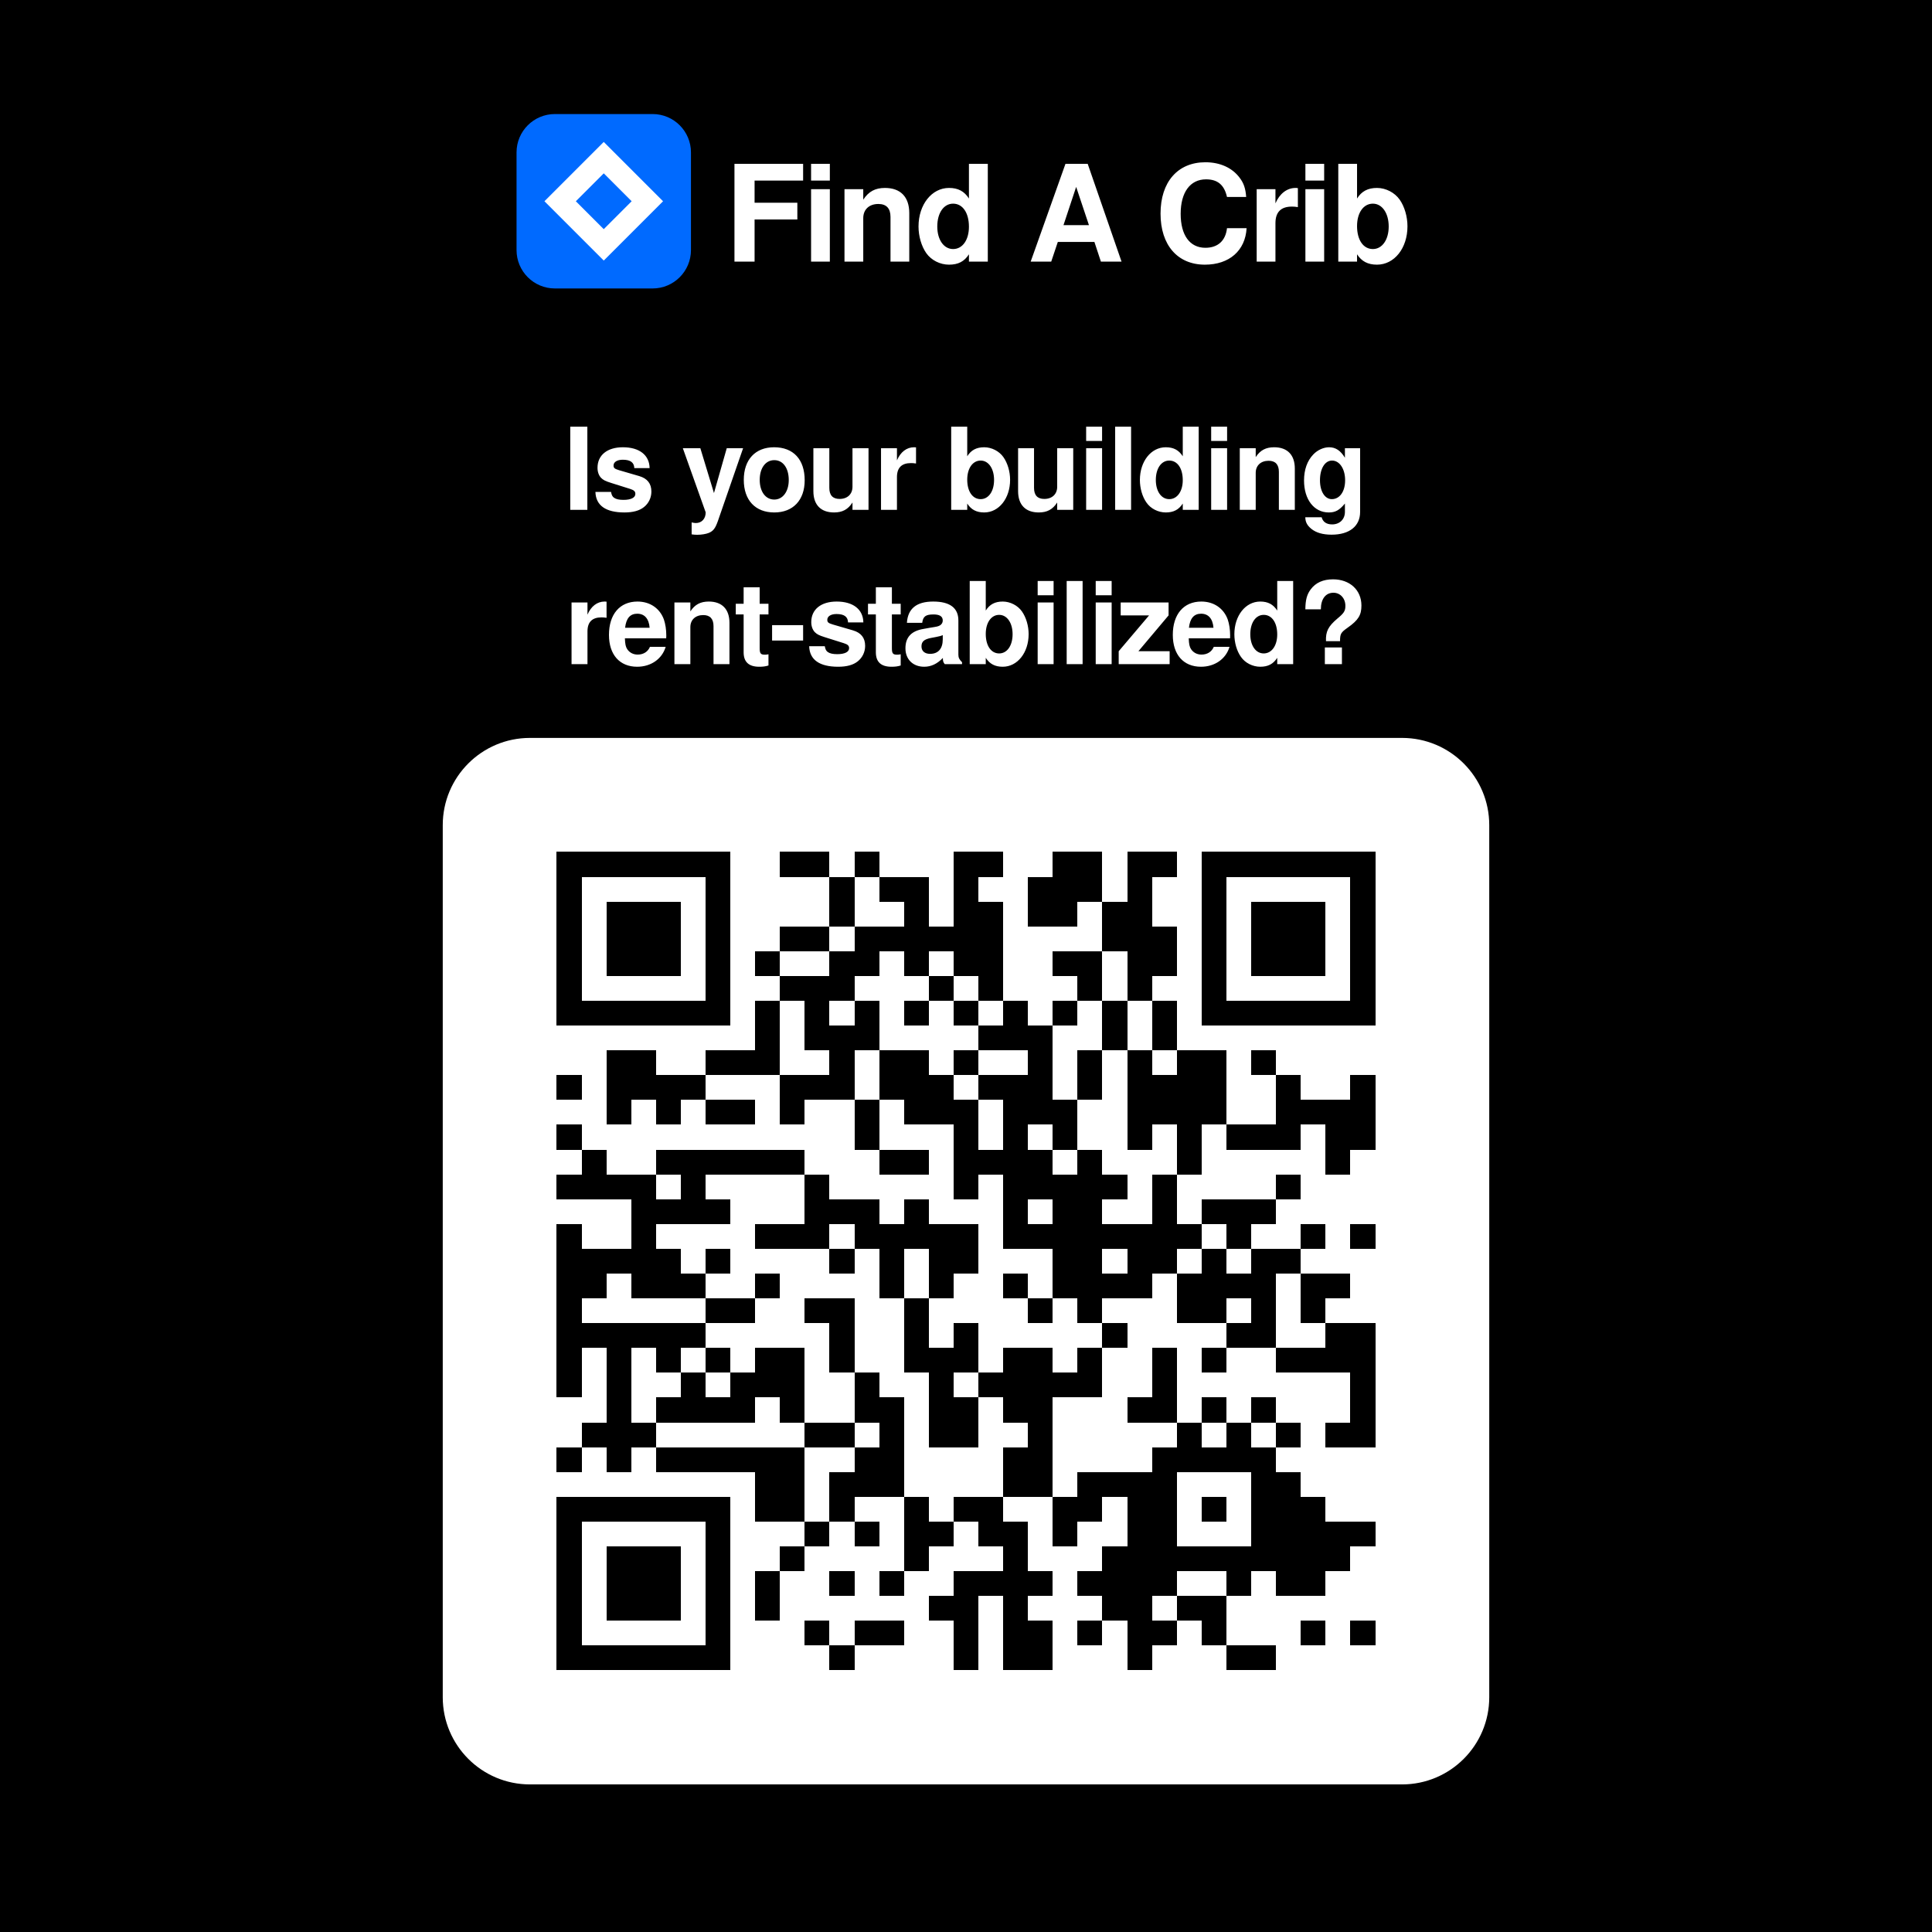
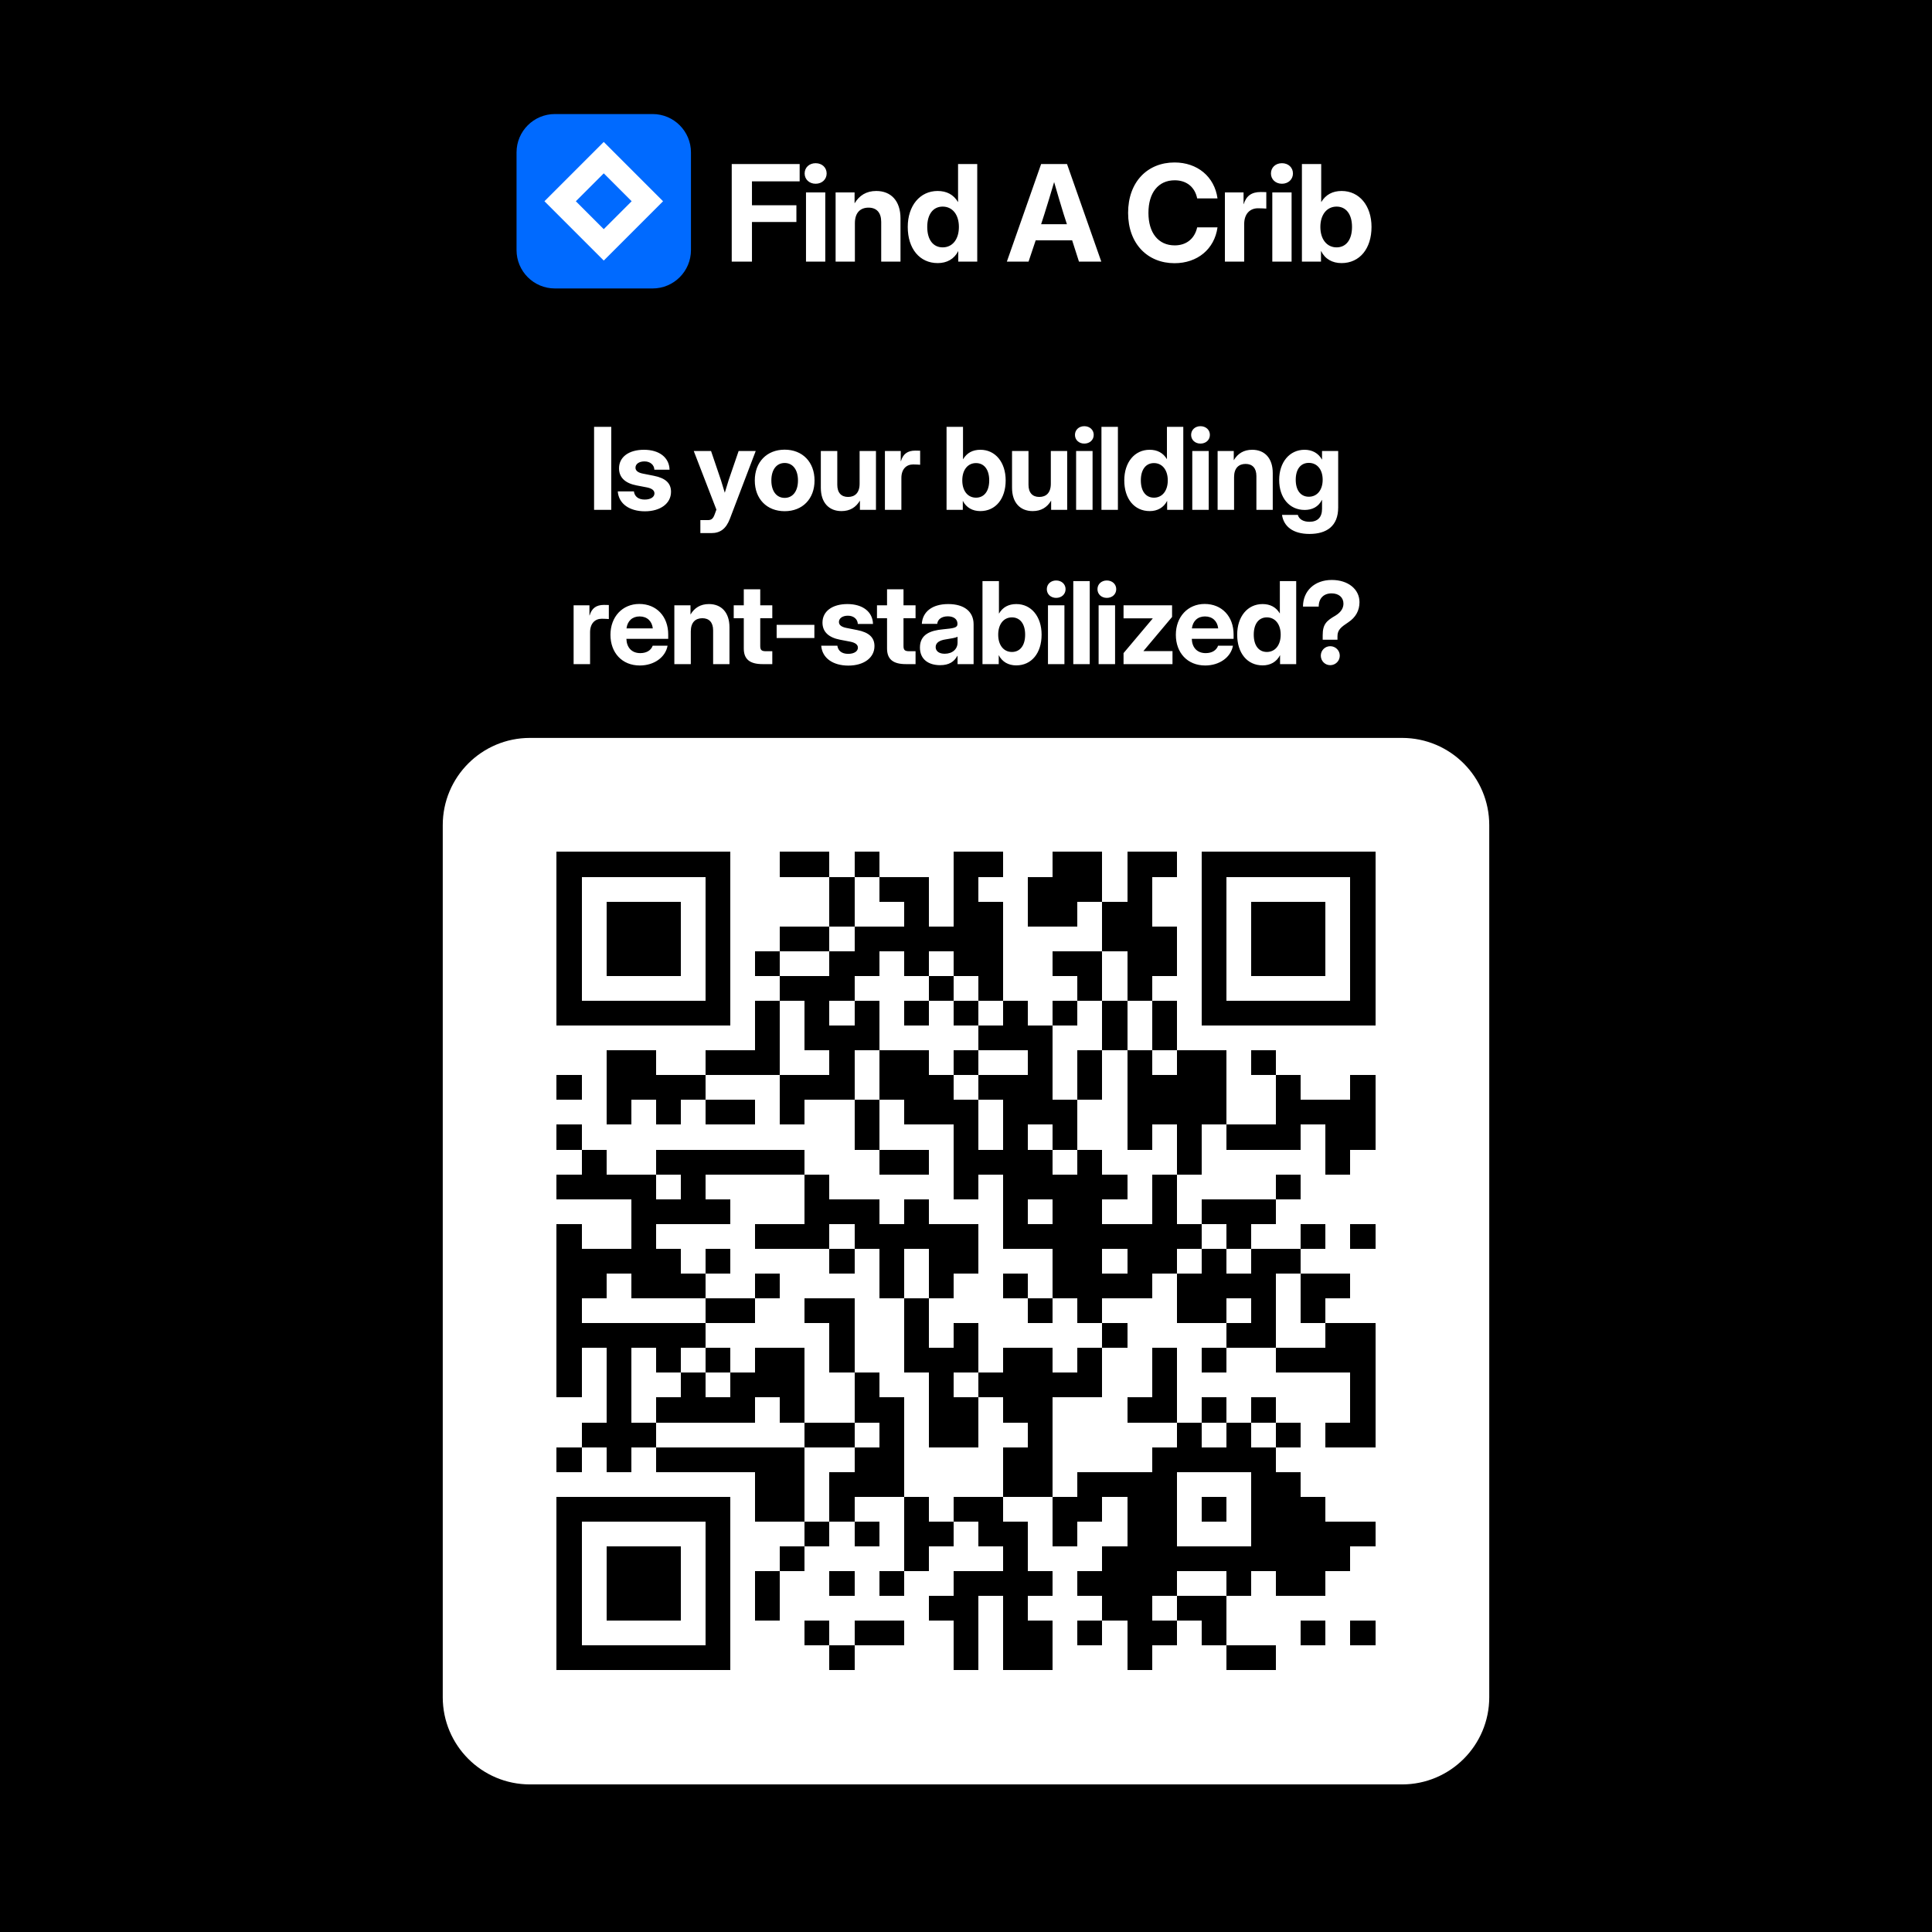
<svg xmlns="http://www.w3.org/2000/svg" width="4in" height="4in" viewBox="0 0 288.00 288.00">
  <rect x="0.00" y="0.00" width="288.00" height="288.00" rx="0.00" fill="#000000" />
  <rect x="77.00" y="17.00" width="26.00" height="26.00" rx="5.72" fill="#006AFF" />
  <path d="M90.00,21.16 L98.84,30.00 L90.00,38.84 L81.16,30.00 Z" fill="#FFFFFF" />
  <path d="M90.00,25.84 L94.16,30.00 L90.00,34.16 L85.84,30.00 Z" fill="#006AFF" />
-   <text x="108.00" y="39.00" font-family="Helvetica Neue, Helvetica, Arial, sans-serif" font-size="20.00" font-weight="700" fill="#FFFFFF" text-anchor="start" letter-spacing="-0.50">Find A Crib</text>
-   <text x="144.00" y="76.00" font-family="Helvetica Neue, Helvetica, Arial, sans-serif" font-size="17.00" font-weight="700" fill="#FFFFFF" text-anchor="middle" letter-spacing="-0.40">Is your building</text>
-   <text x="144.00" y="99.00" font-family="Helvetica Neue, Helvetica, Arial, sans-serif" font-size="17.00" font-weight="700" fill="#FFFFFF" text-anchor="middle" letter-spacing="-0.40">rent-stabilized?</text>
+   <text x="108.00" y="39.00" font-family="Inter Display, Inter, Helvetica Neue, Helvetica, Arial, sans-serif" font-size="20.00" font-weight="700" fill="#FFFFFF" text-anchor="start" letter-spacing="-0.50">Find A Crib</text>
+   <text x="144.00" y="76.00" font-family="Inter Display, Inter, Helvetica Neue, Helvetica, Arial, sans-serif" font-size="17.00" font-weight="700" fill="#FFFFFF" text-anchor="middle" letter-spacing="-0.40">Is your building</text>
+   <text x="144.00" y="99.00" font-family="Inter Display, Inter, Helvetica Neue, Helvetica, Arial, sans-serif" font-size="17.00" font-weight="700" fill="#FFFFFF" text-anchor="middle" letter-spacing="-0.40">rent-stabilized?</text>
  <rect x="66.00" y="110.00" width="156.00" height="156.00" rx="13.00" fill="#FFFFFF" />
  <path d="M83.000,127.000h3.697v3.697h-3.697zM86.697,127.000h3.697v3.697h-3.697zM90.394,127.000h3.697v3.697h-3.697zM94.091,127.000h3.697v3.697h-3.697zM97.788,127.000h3.697v3.697h-3.697zM101.485,127.000h3.697v3.697h-3.697zM105.182,127.000h3.697v3.697h-3.697zM116.273,127.000h3.697v3.697h-3.697zM119.970,127.000h3.697v3.697h-3.697zM127.364,127.000h3.697v3.697h-3.697zM142.152,127.000h3.697v3.697h-3.697zM145.848,127.000h3.697v3.697h-3.697zM156.939,127.000h3.697v3.697h-3.697zM160.636,127.000h3.697v3.697h-3.697zM168.030,127.000h3.697v3.697h-3.697zM171.727,127.000h3.697v3.697h-3.697zM179.121,127.000h3.697v3.697h-3.697zM182.818,127.000h3.697v3.697h-3.697zM186.515,127.000h3.697v3.697h-3.697zM190.212,127.000h3.697v3.697h-3.697zM193.909,127.000h3.697v3.697h-3.697zM197.606,127.000h3.697v3.697h-3.697zM201.303,127.000h3.697v3.697h-3.697zM83.000,130.697h3.697v3.697h-3.697zM105.182,130.697h3.697v3.697h-3.697zM123.667,130.697h3.697v3.697h-3.697zM131.061,130.697h3.697v3.697h-3.697zM134.758,130.697h3.697v3.697h-3.697zM142.152,130.697h3.697v3.697h-3.697zM153.242,130.697h3.697v3.697h-3.697zM156.939,130.697h3.697v3.697h-3.697zM160.636,130.697h3.697v3.697h-3.697zM168.030,130.697h3.697v3.697h-3.697zM179.121,130.697h3.697v3.697h-3.697zM201.303,130.697h3.697v3.697h-3.697zM83.000,134.394h3.697v3.697h-3.697zM90.394,134.394h3.697v3.697h-3.697zM94.091,134.394h3.697v3.697h-3.697zM97.788,134.394h3.697v3.697h-3.697zM105.182,134.394h3.697v3.697h-3.697zM123.667,134.394h3.697v3.697h-3.697zM134.758,134.394h3.697v3.697h-3.697zM142.152,134.394h3.697v3.697h-3.697zM145.848,134.394h3.697v3.697h-3.697zM153.242,134.394h3.697v3.697h-3.697zM156.939,134.394h3.697v3.697h-3.697zM164.333,134.394h3.697v3.697h-3.697zM168.030,134.394h3.697v3.697h-3.697zM179.121,134.394h3.697v3.697h-3.697zM186.515,134.394h3.697v3.697h-3.697zM190.212,134.394h3.697v3.697h-3.697zM193.909,134.394h3.697v3.697h-3.697zM201.303,134.394h3.697v3.697h-3.697zM83.000,138.091h3.697v3.697h-3.697zM90.394,138.091h3.697v3.697h-3.697zM94.091,138.091h3.697v3.697h-3.697zM97.788,138.091h3.697v3.697h-3.697zM105.182,138.091h3.697v3.697h-3.697zM116.273,138.091h3.697v3.697h-3.697zM119.970,138.091h3.697v3.697h-3.697zM127.364,138.091h3.697v3.697h-3.697zM131.061,138.091h3.697v3.697h-3.697zM134.758,138.091h3.697v3.697h-3.697zM138.455,138.091h3.697v3.697h-3.697zM142.152,138.091h3.697v3.697h-3.697zM145.848,138.091h3.697v3.697h-3.697zM164.333,138.091h3.697v3.697h-3.697zM168.030,138.091h3.697v3.697h-3.697zM171.727,138.091h3.697v3.697h-3.697zM179.121,138.091h3.697v3.697h-3.697zM186.515,138.091h3.697v3.697h-3.697zM190.212,138.091h3.697v3.697h-3.697zM193.909,138.091h3.697v3.697h-3.697zM201.303,138.091h3.697v3.697h-3.697zM83.000,141.788h3.697v3.697h-3.697zM90.394,141.788h3.697v3.697h-3.697zM94.091,141.788h3.697v3.697h-3.697zM97.788,141.788h3.697v3.697h-3.697zM105.182,141.788h3.697v3.697h-3.697zM112.576,141.788h3.697v3.697h-3.697zM123.667,141.788h3.697v3.697h-3.697zM127.364,141.788h3.697v3.697h-3.697zM134.758,141.788h3.697v3.697h-3.697zM142.152,141.788h3.697v3.697h-3.697zM145.848,141.788h3.697v3.697h-3.697zM156.939,141.788h3.697v3.697h-3.697zM160.636,141.788h3.697v3.697h-3.697zM168.030,141.788h3.697v3.697h-3.697zM171.727,141.788h3.697v3.697h-3.697zM179.121,141.788h3.697v3.697h-3.697zM186.515,141.788h3.697v3.697h-3.697zM190.212,141.788h3.697v3.697h-3.697zM193.909,141.788h3.697v3.697h-3.697zM201.303,141.788h3.697v3.697h-3.697zM83.000,145.485h3.697v3.697h-3.697zM105.182,145.485h3.697v3.697h-3.697zM116.273,145.485h3.697v3.697h-3.697zM119.970,145.485h3.697v3.697h-3.697zM123.667,145.485h3.697v3.697h-3.697zM138.455,145.485h3.697v3.697h-3.697zM145.848,145.485h3.697v3.697h-3.697zM160.636,145.485h3.697v3.697h-3.697zM168.030,145.485h3.697v3.697h-3.697zM179.121,145.485h3.697v3.697h-3.697zM201.303,145.485h3.697v3.697h-3.697zM83.000,149.182h3.697v3.697h-3.697zM86.697,149.182h3.697v3.697h-3.697zM90.394,149.182h3.697v3.697h-3.697zM94.091,149.182h3.697v3.697h-3.697zM97.788,149.182h3.697v3.697h-3.697zM101.485,149.182h3.697v3.697h-3.697zM105.182,149.182h3.697v3.697h-3.697zM112.576,149.182h3.697v3.697h-3.697zM119.970,149.182h3.697v3.697h-3.697zM127.364,149.182h3.697v3.697h-3.697zM134.758,149.182h3.697v3.697h-3.697zM142.152,149.182h3.697v3.697h-3.697zM149.545,149.182h3.697v3.697h-3.697zM156.939,149.182h3.697v3.697h-3.697zM164.333,149.182h3.697v3.697h-3.697zM171.727,149.182h3.697v3.697h-3.697zM179.121,149.182h3.697v3.697h-3.697zM182.818,149.182h3.697v3.697h-3.697zM186.515,149.182h3.697v3.697h-3.697zM190.212,149.182h3.697v3.697h-3.697zM193.909,149.182h3.697v3.697h-3.697zM197.606,149.182h3.697v3.697h-3.697zM201.303,149.182h3.697v3.697h-3.697zM112.576,152.879h3.697v3.697h-3.697zM119.970,152.879h3.697v3.697h-3.697zM123.667,152.879h3.697v3.697h-3.697zM127.364,152.879h3.697v3.697h-3.697zM145.848,152.879h3.697v3.697h-3.697zM149.545,152.879h3.697v3.697h-3.697zM153.242,152.879h3.697v3.697h-3.697zM164.333,152.879h3.697v3.697h-3.697zM171.727,152.879h3.697v3.697h-3.697zM90.394,156.576h3.697v3.697h-3.697zM94.091,156.576h3.697v3.697h-3.697zM105.182,156.576h3.697v3.697h-3.697zM108.879,156.576h3.697v3.697h-3.697zM112.576,156.576h3.697v3.697h-3.697zM123.667,156.576h3.697v3.697h-3.697zM131.061,156.576h3.697v3.697h-3.697zM134.758,156.576h3.697v3.697h-3.697zM142.152,156.576h3.697v3.697h-3.697zM153.242,156.576h3.697v3.697h-3.697zM160.636,156.576h3.697v3.697h-3.697zM168.030,156.576h3.697v3.697h-3.697zM175.424,156.576h3.697v3.697h-3.697zM179.121,156.576h3.697v3.697h-3.697zM186.515,156.576h3.697v3.697h-3.697zM83.000,160.273h3.697v3.697h-3.697zM90.394,160.273h3.697v3.697h-3.697zM94.091,160.273h3.697v3.697h-3.697zM97.788,160.273h3.697v3.697h-3.697zM101.485,160.273h3.697v3.697h-3.697zM116.273,160.273h3.697v3.697h-3.697zM119.970,160.273h3.697v3.697h-3.697zM123.667,160.273h3.697v3.697h-3.697zM131.061,160.273h3.697v3.697h-3.697zM134.758,160.273h3.697v3.697h-3.697zM138.455,160.273h3.697v3.697h-3.697zM145.848,160.273h3.697v3.697h-3.697zM149.545,160.273h3.697v3.697h-3.697zM153.242,160.273h3.697v3.697h-3.697zM160.636,160.273h3.697v3.697h-3.697zM168.030,160.273h3.697v3.697h-3.697zM171.727,160.273h3.697v3.697h-3.697zM175.424,160.273h3.697v3.697h-3.697zM179.121,160.273h3.697v3.697h-3.697zM190.212,160.273h3.697v3.697h-3.697zM201.303,160.273h3.697v3.697h-3.697zM90.394,163.970h3.697v3.697h-3.697zM97.788,163.970h3.697v3.697h-3.697zM105.182,163.970h3.697v3.697h-3.697zM108.879,163.970h3.697v3.697h-3.697zM116.273,163.970h3.697v3.697h-3.697zM127.364,163.970h3.697v3.697h-3.697zM134.758,163.970h3.697v3.697h-3.697zM138.455,163.970h3.697v3.697h-3.697zM142.152,163.970h3.697v3.697h-3.697zM149.545,163.970h3.697v3.697h-3.697zM153.242,163.970h3.697v3.697h-3.697zM156.939,163.970h3.697v3.697h-3.697zM168.030,163.970h3.697v3.697h-3.697zM171.727,163.970h3.697v3.697h-3.697zM175.424,163.970h3.697v3.697h-3.697zM179.121,163.970h3.697v3.697h-3.697zM190.212,163.970h3.697v3.697h-3.697zM193.909,163.970h3.697v3.697h-3.697zM197.606,163.970h3.697v3.697h-3.697zM201.303,163.970h3.697v3.697h-3.697zM83.000,167.667h3.697v3.697h-3.697zM127.364,167.667h3.697v3.697h-3.697zM142.152,167.667h3.697v3.697h-3.697zM149.545,167.667h3.697v3.697h-3.697zM156.939,167.667h3.697v3.697h-3.697zM168.030,167.667h3.697v3.697h-3.697zM175.424,167.667h3.697v3.697h-3.697zM182.818,167.667h3.697v3.697h-3.697zM186.515,167.667h3.697v3.697h-3.697zM190.212,167.667h3.697v3.697h-3.697zM197.606,167.667h3.697v3.697h-3.697zM201.303,167.667h3.697v3.697h-3.697zM86.697,171.364h3.697v3.697h-3.697zM97.788,171.364h3.697v3.697h-3.697zM101.485,171.364h3.697v3.697h-3.697zM105.182,171.364h3.697v3.697h-3.697zM108.879,171.364h3.697v3.697h-3.697zM112.576,171.364h3.697v3.697h-3.697zM116.273,171.364h3.697v3.697h-3.697zM131.061,171.364h3.697v3.697h-3.697zM134.758,171.364h3.697v3.697h-3.697zM142.152,171.364h3.697v3.697h-3.697zM145.848,171.364h3.697v3.697h-3.697zM149.545,171.364h3.697v3.697h-3.697zM153.242,171.364h3.697v3.697h-3.697zM160.636,171.364h3.697v3.697h-3.697zM175.424,171.364h3.697v3.697h-3.697zM197.606,171.364h3.697v3.697h-3.697zM83.000,175.061h3.697v3.697h-3.697zM86.697,175.061h3.697v3.697h-3.697zM90.394,175.061h3.697v3.697h-3.697zM94.091,175.061h3.697v3.697h-3.697zM101.485,175.061h3.697v3.697h-3.697zM119.970,175.061h3.697v3.697h-3.697zM142.152,175.061h3.697v3.697h-3.697zM149.545,175.061h3.697v3.697h-3.697zM153.242,175.061h3.697v3.697h-3.697zM156.939,175.061h3.697v3.697h-3.697zM160.636,175.061h3.697v3.697h-3.697zM164.333,175.061h3.697v3.697h-3.697zM171.727,175.061h3.697v3.697h-3.697zM190.212,175.061h3.697v3.697h-3.697zM94.091,178.758h3.697v3.697h-3.697zM97.788,178.758h3.697v3.697h-3.697zM101.485,178.758h3.697v3.697h-3.697zM105.182,178.758h3.697v3.697h-3.697zM119.970,178.758h3.697v3.697h-3.697zM123.667,178.758h3.697v3.697h-3.697zM127.364,178.758h3.697v3.697h-3.697zM134.758,178.758h3.697v3.697h-3.697zM149.545,178.758h3.697v3.697h-3.697zM156.939,178.758h3.697v3.697h-3.697zM160.636,178.758h3.697v3.697h-3.697zM171.727,178.758h3.697v3.697h-3.697zM179.121,178.758h3.697v3.697h-3.697zM182.818,178.758h3.697v3.697h-3.697zM186.515,178.758h3.697v3.697h-3.697zM83.000,182.455h3.697v3.697h-3.697zM94.091,182.455h3.697v3.697h-3.697zM112.576,182.455h3.697v3.697h-3.697zM116.273,182.455h3.697v3.697h-3.697zM119.970,182.455h3.697v3.697h-3.697zM127.364,182.455h3.697v3.697h-3.697zM131.061,182.455h3.697v3.697h-3.697zM134.758,182.455h3.697v3.697h-3.697zM138.455,182.455h3.697v3.697h-3.697zM142.152,182.455h3.697v3.697h-3.697zM149.545,182.455h3.697v3.697h-3.697zM153.242,182.455h3.697v3.697h-3.697zM156.939,182.455h3.697v3.697h-3.697zM160.636,182.455h3.697v3.697h-3.697zM164.333,182.455h3.697v3.697h-3.697zM168.030,182.455h3.697v3.697h-3.697zM171.727,182.455h3.697v3.697h-3.697zM175.424,182.455h3.697v3.697h-3.697zM182.818,182.455h3.697v3.697h-3.697zM193.909,182.455h3.697v3.697h-3.697zM201.303,182.455h3.697v3.697h-3.697zM83.000,186.152h3.697v3.697h-3.697zM86.697,186.152h3.697v3.697h-3.697zM90.394,186.152h3.697v3.697h-3.697zM94.091,186.152h3.697v3.697h-3.697zM97.788,186.152h3.697v3.697h-3.697zM105.182,186.152h3.697v3.697h-3.697zM123.667,186.152h3.697v3.697h-3.697zM131.061,186.152h3.697v3.697h-3.697zM138.455,186.152h3.697v3.697h-3.697zM142.152,186.152h3.697v3.697h-3.697zM156.939,186.152h3.697v3.697h-3.697zM160.636,186.152h3.697v3.697h-3.697zM168.030,186.152h3.697v3.697h-3.697zM171.727,186.152h3.697v3.697h-3.697zM179.121,186.152h3.697v3.697h-3.697zM186.515,186.152h3.697v3.697h-3.697zM190.212,186.152h3.697v3.697h-3.697zM83.000,189.848h3.697v3.697h-3.697zM86.697,189.848h3.697v3.697h-3.697zM94.091,189.848h3.697v3.697h-3.697zM97.788,189.848h3.697v3.697h-3.697zM101.485,189.848h3.697v3.697h-3.697zM112.576,189.848h3.697v3.697h-3.697zM131.061,189.848h3.697v3.697h-3.697zM138.455,189.848h3.697v3.697h-3.697zM149.545,189.848h3.697v3.697h-3.697zM156.939,189.848h3.697v3.697h-3.697zM160.636,189.848h3.697v3.697h-3.697zM164.333,189.848h3.697v3.697h-3.697zM168.030,189.848h3.697v3.697h-3.697zM175.424,189.848h3.697v3.697h-3.697zM179.121,189.848h3.697v3.697h-3.697zM182.818,189.848h3.697v3.697h-3.697zM186.515,189.848h3.697v3.697h-3.697zM193.909,189.848h3.697v3.697h-3.697zM197.606,189.848h3.697v3.697h-3.697zM83.000,193.545h3.697v3.697h-3.697zM105.182,193.545h3.697v3.697h-3.697zM108.879,193.545h3.697v3.697h-3.697zM119.970,193.545h3.697v3.697h-3.697zM123.667,193.545h3.697v3.697h-3.697zM134.758,193.545h3.697v3.697h-3.697zM153.242,193.545h3.697v3.697h-3.697zM160.636,193.545h3.697v3.697h-3.697zM175.424,193.545h3.697v3.697h-3.697zM179.121,193.545h3.697v3.697h-3.697zM186.515,193.545h3.697v3.697h-3.697zM193.909,193.545h3.697v3.697h-3.697zM83.000,197.242h3.697v3.697h-3.697zM86.697,197.242h3.697v3.697h-3.697zM90.394,197.242h3.697v3.697h-3.697zM94.091,197.242h3.697v3.697h-3.697zM97.788,197.242h3.697v3.697h-3.697zM101.485,197.242h3.697v3.697h-3.697zM123.667,197.242h3.697v3.697h-3.697zM134.758,197.242h3.697v3.697h-3.697zM142.152,197.242h3.697v3.697h-3.697zM164.333,197.242h3.697v3.697h-3.697zM182.818,197.242h3.697v3.697h-3.697zM186.515,197.242h3.697v3.697h-3.697zM197.606,197.242h3.697v3.697h-3.697zM201.303,197.242h3.697v3.697h-3.697zM83.000,200.939h3.697v3.697h-3.697zM90.394,200.939h3.697v3.697h-3.697zM97.788,200.939h3.697v3.697h-3.697zM105.182,200.939h3.697v3.697h-3.697zM112.576,200.939h3.697v3.697h-3.697zM116.273,200.939h3.697v3.697h-3.697zM123.667,200.939h3.697v3.697h-3.697zM134.758,200.939h3.697v3.697h-3.697zM138.455,200.939h3.697v3.697h-3.697zM142.152,200.939h3.697v3.697h-3.697zM149.545,200.939h3.697v3.697h-3.697zM153.242,200.939h3.697v3.697h-3.697zM160.636,200.939h3.697v3.697h-3.697zM171.727,200.939h3.697v3.697h-3.697zM179.121,200.939h3.697v3.697h-3.697zM190.212,200.939h3.697v3.697h-3.697zM193.909,200.939h3.697v3.697h-3.697zM197.606,200.939h3.697v3.697h-3.697zM201.303,200.939h3.697v3.697h-3.697zM83.000,204.636h3.697v3.697h-3.697zM90.394,204.636h3.697v3.697h-3.697zM101.485,204.636h3.697v3.697h-3.697zM108.879,204.636h3.697v3.697h-3.697zM112.576,204.636h3.697v3.697h-3.697zM116.273,204.636h3.697v3.697h-3.697zM127.364,204.636h3.697v3.697h-3.697zM138.455,204.636h3.697v3.697h-3.697zM145.848,204.636h3.697v3.697h-3.697zM149.545,204.636h3.697v3.697h-3.697zM153.242,204.636h3.697v3.697h-3.697zM156.939,204.636h3.697v3.697h-3.697zM160.636,204.636h3.697v3.697h-3.697zM171.727,204.636h3.697v3.697h-3.697zM201.303,204.636h3.697v3.697h-3.697zM90.394,208.333h3.697v3.697h-3.697zM97.788,208.333h3.697v3.697h-3.697zM101.485,208.333h3.697v3.697h-3.697zM105.182,208.333h3.697v3.697h-3.697zM108.879,208.333h3.697v3.697h-3.697zM116.273,208.333h3.697v3.697h-3.697zM127.364,208.333h3.697v3.697h-3.697zM131.061,208.333h3.697v3.697h-3.697zM138.455,208.333h3.697v3.697h-3.697zM142.152,208.333h3.697v3.697h-3.697zM149.545,208.333h3.697v3.697h-3.697zM153.242,208.333h3.697v3.697h-3.697zM168.030,208.333h3.697v3.697h-3.697zM171.727,208.333h3.697v3.697h-3.697zM179.121,208.333h3.697v3.697h-3.697zM186.515,208.333h3.697v3.697h-3.697zM201.303,208.333h3.697v3.697h-3.697zM86.697,212.030h3.697v3.697h-3.697zM90.394,212.030h3.697v3.697h-3.697zM94.091,212.030h3.697v3.697h-3.697zM119.970,212.030h3.697v3.697h-3.697zM123.667,212.030h3.697v3.697h-3.697zM131.061,212.030h3.697v3.697h-3.697zM138.455,212.030h3.697v3.697h-3.697zM142.152,212.030h3.697v3.697h-3.697zM153.242,212.030h3.697v3.697h-3.697zM175.424,212.030h3.697v3.697h-3.697zM182.818,212.030h3.697v3.697h-3.697zM190.212,212.030h3.697v3.697h-3.697zM197.606,212.030h3.697v3.697h-3.697zM201.303,212.030h3.697v3.697h-3.697zM83.000,215.727h3.697v3.697h-3.697zM90.394,215.727h3.697v3.697h-3.697zM97.788,215.727h3.697v3.697h-3.697zM101.485,215.727h3.697v3.697h-3.697zM105.182,215.727h3.697v3.697h-3.697zM108.879,215.727h3.697v3.697h-3.697zM112.576,215.727h3.697v3.697h-3.697zM116.273,215.727h3.697v3.697h-3.697zM127.364,215.727h3.697v3.697h-3.697zM131.061,215.727h3.697v3.697h-3.697zM149.545,215.727h3.697v3.697h-3.697zM153.242,215.727h3.697v3.697h-3.697zM171.727,215.727h3.697v3.697h-3.697zM175.424,215.727h3.697v3.697h-3.697zM179.121,215.727h3.697v3.697h-3.697zM182.818,215.727h3.697v3.697h-3.697zM186.515,215.727h3.697v3.697h-3.697zM112.576,219.424h3.697v3.697h-3.697zM116.273,219.424h3.697v3.697h-3.697zM123.667,219.424h3.697v3.697h-3.697zM127.364,219.424h3.697v3.697h-3.697zM131.061,219.424h3.697v3.697h-3.697zM149.545,219.424h3.697v3.697h-3.697zM153.242,219.424h3.697v3.697h-3.697zM160.636,219.424h3.697v3.697h-3.697zM164.333,219.424h3.697v3.697h-3.697zM168.030,219.424h3.697v3.697h-3.697zM171.727,219.424h3.697v3.697h-3.697zM186.515,219.424h3.697v3.697h-3.697zM190.212,219.424h3.697v3.697h-3.697zM83.000,223.121h3.697v3.697h-3.697zM86.697,223.121h3.697v3.697h-3.697zM90.394,223.121h3.697v3.697h-3.697zM94.091,223.121h3.697v3.697h-3.697zM97.788,223.121h3.697v3.697h-3.697zM101.485,223.121h3.697v3.697h-3.697zM105.182,223.121h3.697v3.697h-3.697zM112.576,223.121h3.697v3.697h-3.697zM116.273,223.121h3.697v3.697h-3.697zM123.667,223.121h3.697v3.697h-3.697zM134.758,223.121h3.697v3.697h-3.697zM142.152,223.121h3.697v3.697h-3.697zM145.848,223.121h3.697v3.697h-3.697zM156.939,223.121h3.697v3.697h-3.697zM160.636,223.121h3.697v3.697h-3.697zM168.030,223.121h3.697v3.697h-3.697zM171.727,223.121h3.697v3.697h-3.697zM179.121,223.121h3.697v3.697h-3.697zM186.515,223.121h3.697v3.697h-3.697zM190.212,223.121h3.697v3.697h-3.697zM193.909,223.121h3.697v3.697h-3.697zM83.000,226.818h3.697v3.697h-3.697zM105.182,226.818h3.697v3.697h-3.697zM119.970,226.818h3.697v3.697h-3.697zM127.364,226.818h3.697v3.697h-3.697zM134.758,226.818h3.697v3.697h-3.697zM138.455,226.818h3.697v3.697h-3.697zM145.848,226.818h3.697v3.697h-3.697zM149.545,226.818h3.697v3.697h-3.697zM156.939,226.818h3.697v3.697h-3.697zM168.030,226.818h3.697v3.697h-3.697zM171.727,226.818h3.697v3.697h-3.697zM186.515,226.818h3.697v3.697h-3.697zM190.212,226.818h3.697v3.697h-3.697zM193.909,226.818h3.697v3.697h-3.697zM197.606,226.818h3.697v3.697h-3.697zM201.303,226.818h3.697v3.697h-3.697zM83.000,230.515h3.697v3.697h-3.697zM90.394,230.515h3.697v3.697h-3.697zM94.091,230.515h3.697v3.697h-3.697zM97.788,230.515h3.697v3.697h-3.697zM105.182,230.515h3.697v3.697h-3.697zM116.273,230.515h3.697v3.697h-3.697zM134.758,230.515h3.697v3.697h-3.697zM149.545,230.515h3.697v3.697h-3.697zM164.333,230.515h3.697v3.697h-3.697zM168.030,230.515h3.697v3.697h-3.697zM171.727,230.515h3.697v3.697h-3.697zM175.424,230.515h3.697v3.697h-3.697zM179.121,230.515h3.697v3.697h-3.697zM182.818,230.515h3.697v3.697h-3.697zM186.515,230.515h3.697v3.697h-3.697zM190.212,230.515h3.697v3.697h-3.697zM193.909,230.515h3.697v3.697h-3.697zM197.606,230.515h3.697v3.697h-3.697zM83.000,234.212h3.697v3.697h-3.697zM90.394,234.212h3.697v3.697h-3.697zM94.091,234.212h3.697v3.697h-3.697zM97.788,234.212h3.697v3.697h-3.697zM105.182,234.212h3.697v3.697h-3.697zM112.576,234.212h3.697v3.697h-3.697zM123.667,234.212h3.697v3.697h-3.697zM131.061,234.212h3.697v3.697h-3.697zM142.152,234.212h3.697v3.697h-3.697zM145.848,234.212h3.697v3.697h-3.697zM149.545,234.212h3.697v3.697h-3.697zM153.242,234.212h3.697v3.697h-3.697zM160.636,234.212h3.697v3.697h-3.697zM164.333,234.212h3.697v3.697h-3.697zM168.030,234.212h3.697v3.697h-3.697zM171.727,234.212h3.697v3.697h-3.697zM182.818,234.212h3.697v3.697h-3.697zM190.212,234.212h3.697v3.697h-3.697zM193.909,234.212h3.697v3.697h-3.697zM83.000,237.909h3.697v3.697h-3.697zM90.394,237.909h3.697v3.697h-3.697zM94.091,237.909h3.697v3.697h-3.697zM97.788,237.909h3.697v3.697h-3.697zM105.182,237.909h3.697v3.697h-3.697zM112.576,237.909h3.697v3.697h-3.697zM138.455,237.909h3.697v3.697h-3.697zM142.152,237.909h3.697v3.697h-3.697zM149.545,237.909h3.697v3.697h-3.697zM164.333,237.909h3.697v3.697h-3.697zM168.030,237.909h3.697v3.697h-3.697zM175.424,237.909h3.697v3.697h-3.697zM179.121,237.909h3.697v3.697h-3.697zM83.000,241.606h3.697v3.697h-3.697zM105.182,241.606h3.697v3.697h-3.697zM119.970,241.606h3.697v3.697h-3.697zM127.364,241.606h3.697v3.697h-3.697zM131.061,241.606h3.697v3.697h-3.697zM142.152,241.606h3.697v3.697h-3.697zM149.545,241.606h3.697v3.697h-3.697zM153.242,241.606h3.697v3.697h-3.697zM160.636,241.606h3.697v3.697h-3.697zM168.030,241.606h3.697v3.697h-3.697zM171.727,241.606h3.697v3.697h-3.697zM179.121,241.606h3.697v3.697h-3.697zM193.909,241.606h3.697v3.697h-3.697zM201.303,241.606h3.697v3.697h-3.697zM83.000,245.303h3.697v3.697h-3.697zM86.697,245.303h3.697v3.697h-3.697zM90.394,245.303h3.697v3.697h-3.697zM94.091,245.303h3.697v3.697h-3.697zM97.788,245.303h3.697v3.697h-3.697zM101.485,245.303h3.697v3.697h-3.697zM105.182,245.303h3.697v3.697h-3.697zM123.667,245.303h3.697v3.697h-3.697zM142.152,245.303h3.697v3.697h-3.697zM149.545,245.303h3.697v3.697h-3.697zM153.242,245.303h3.697v3.697h-3.697zM168.030,245.303h3.697v3.697h-3.697zM182.818,245.303h3.697v3.697h-3.697zM186.515,245.303h3.697v3.697h-3.697z" fill="#000000" shape-rendering="crispEdges" />
</svg>
